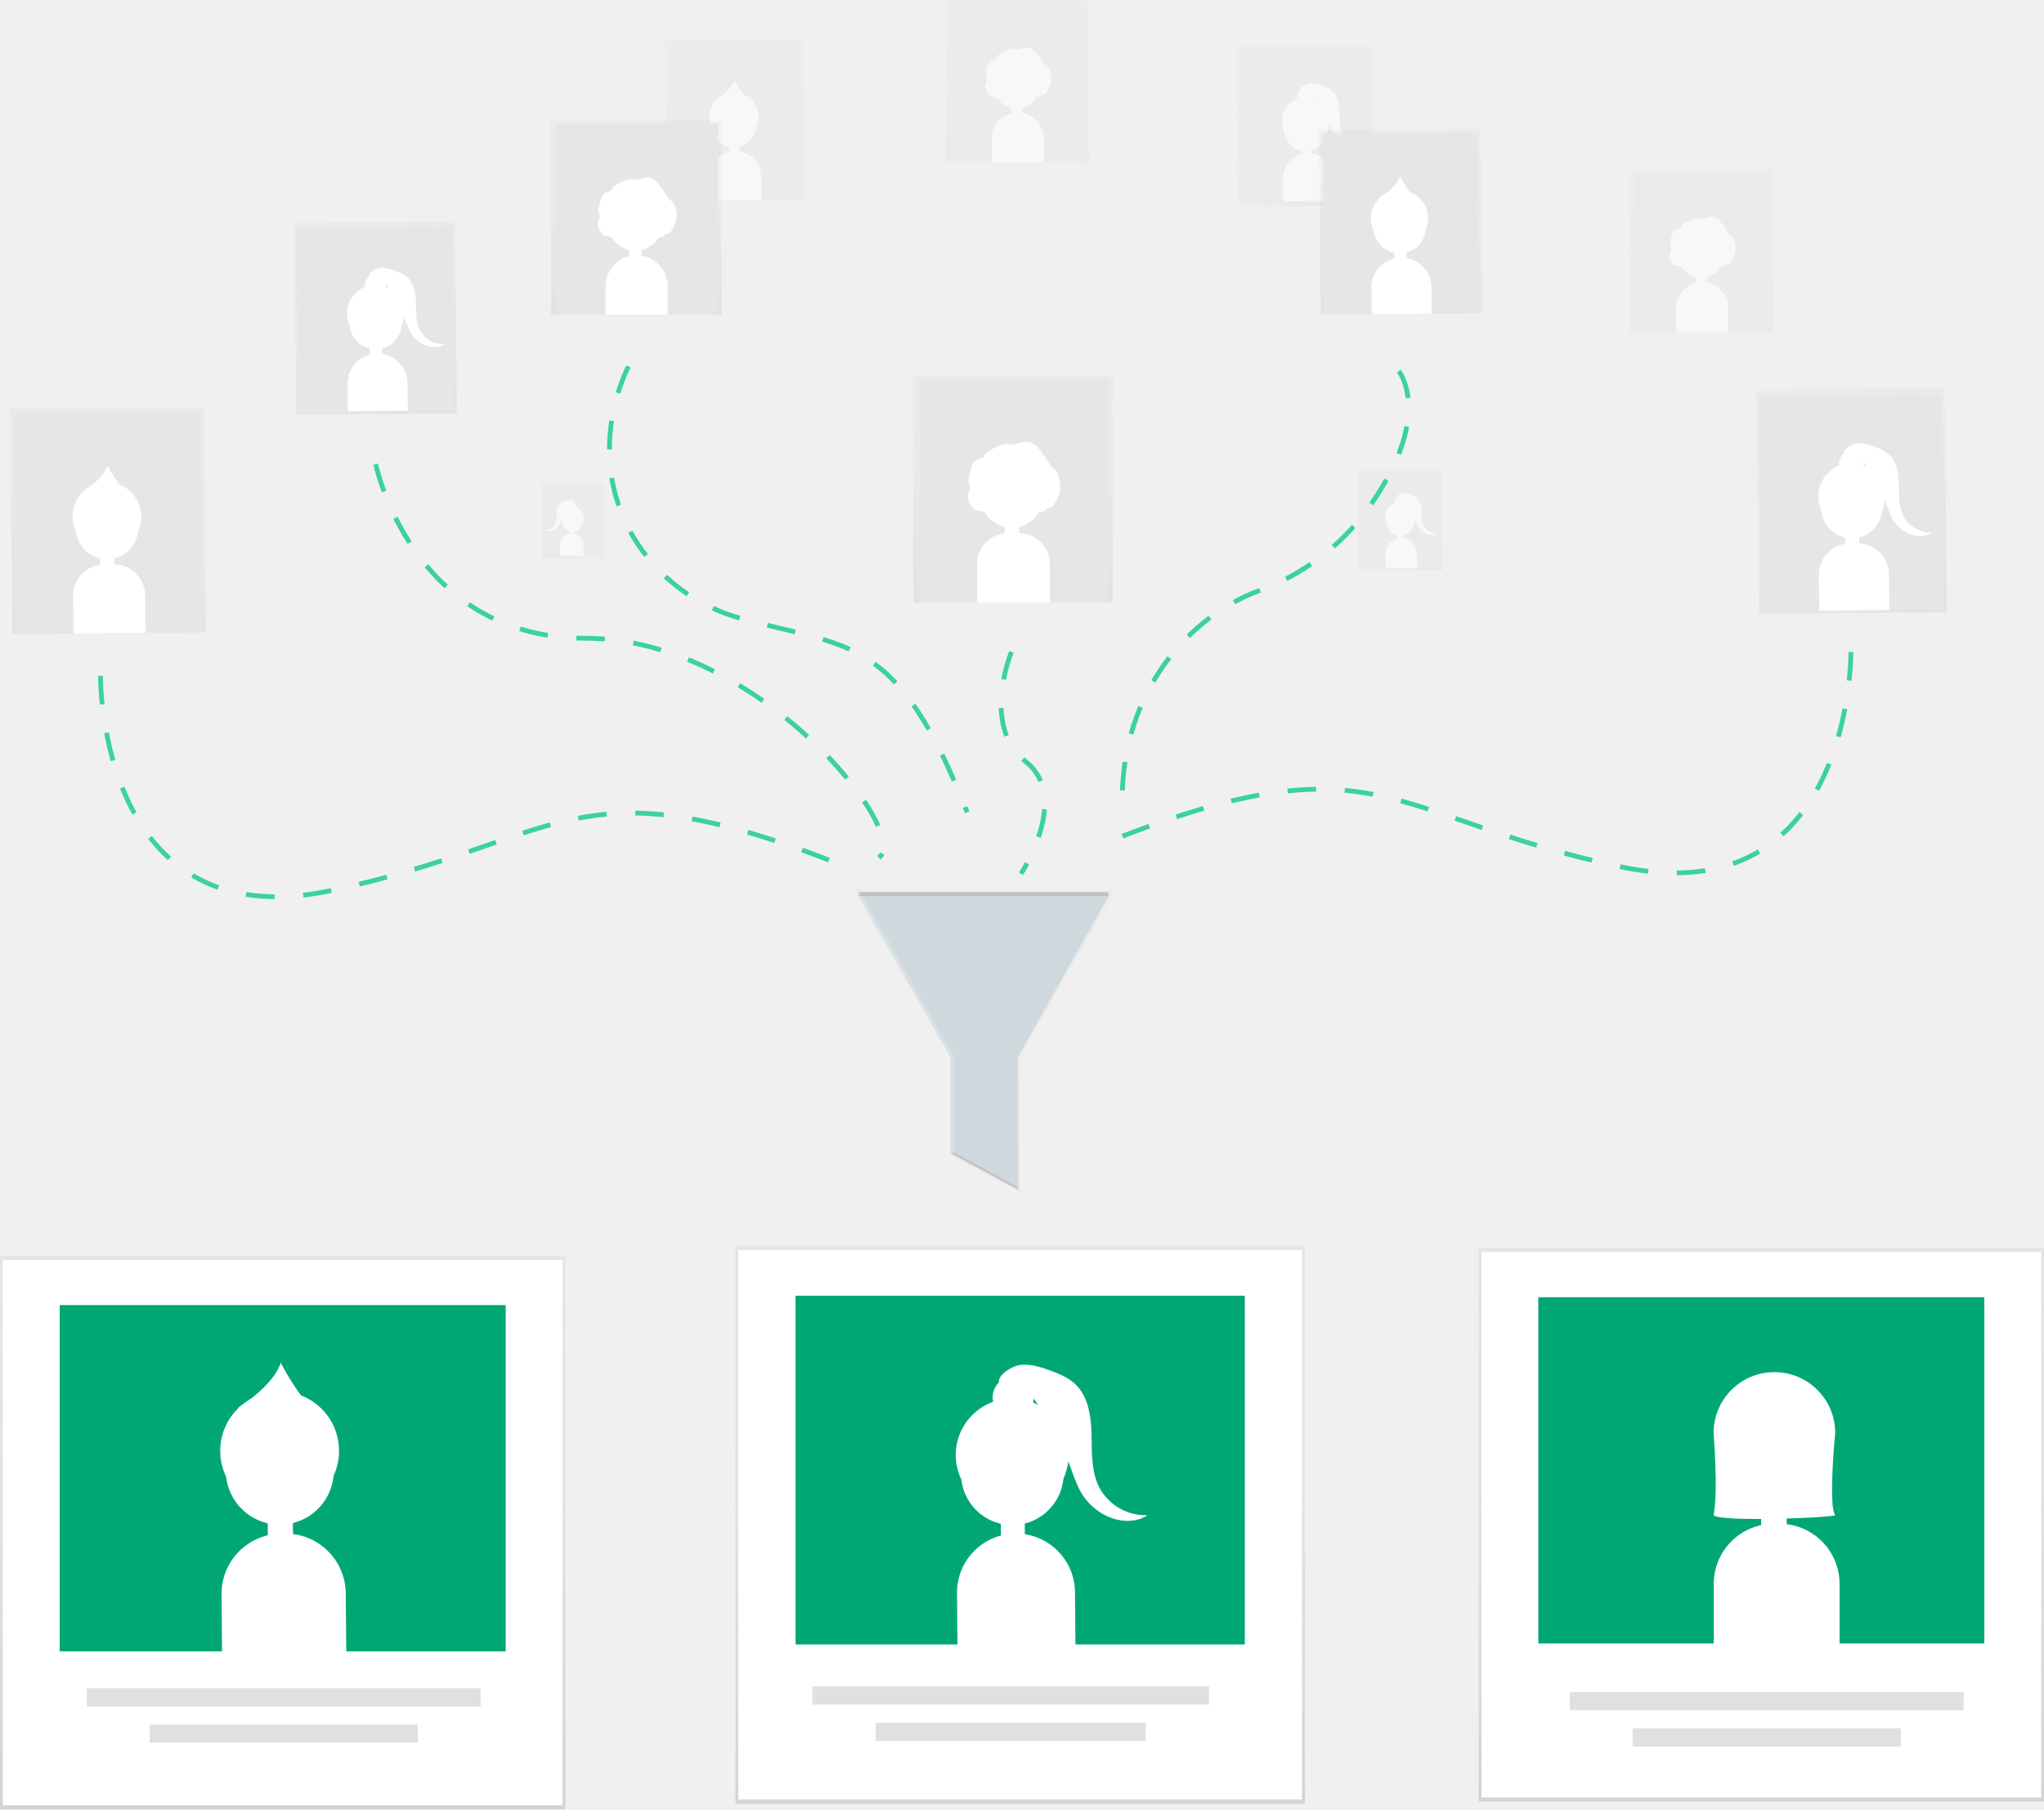
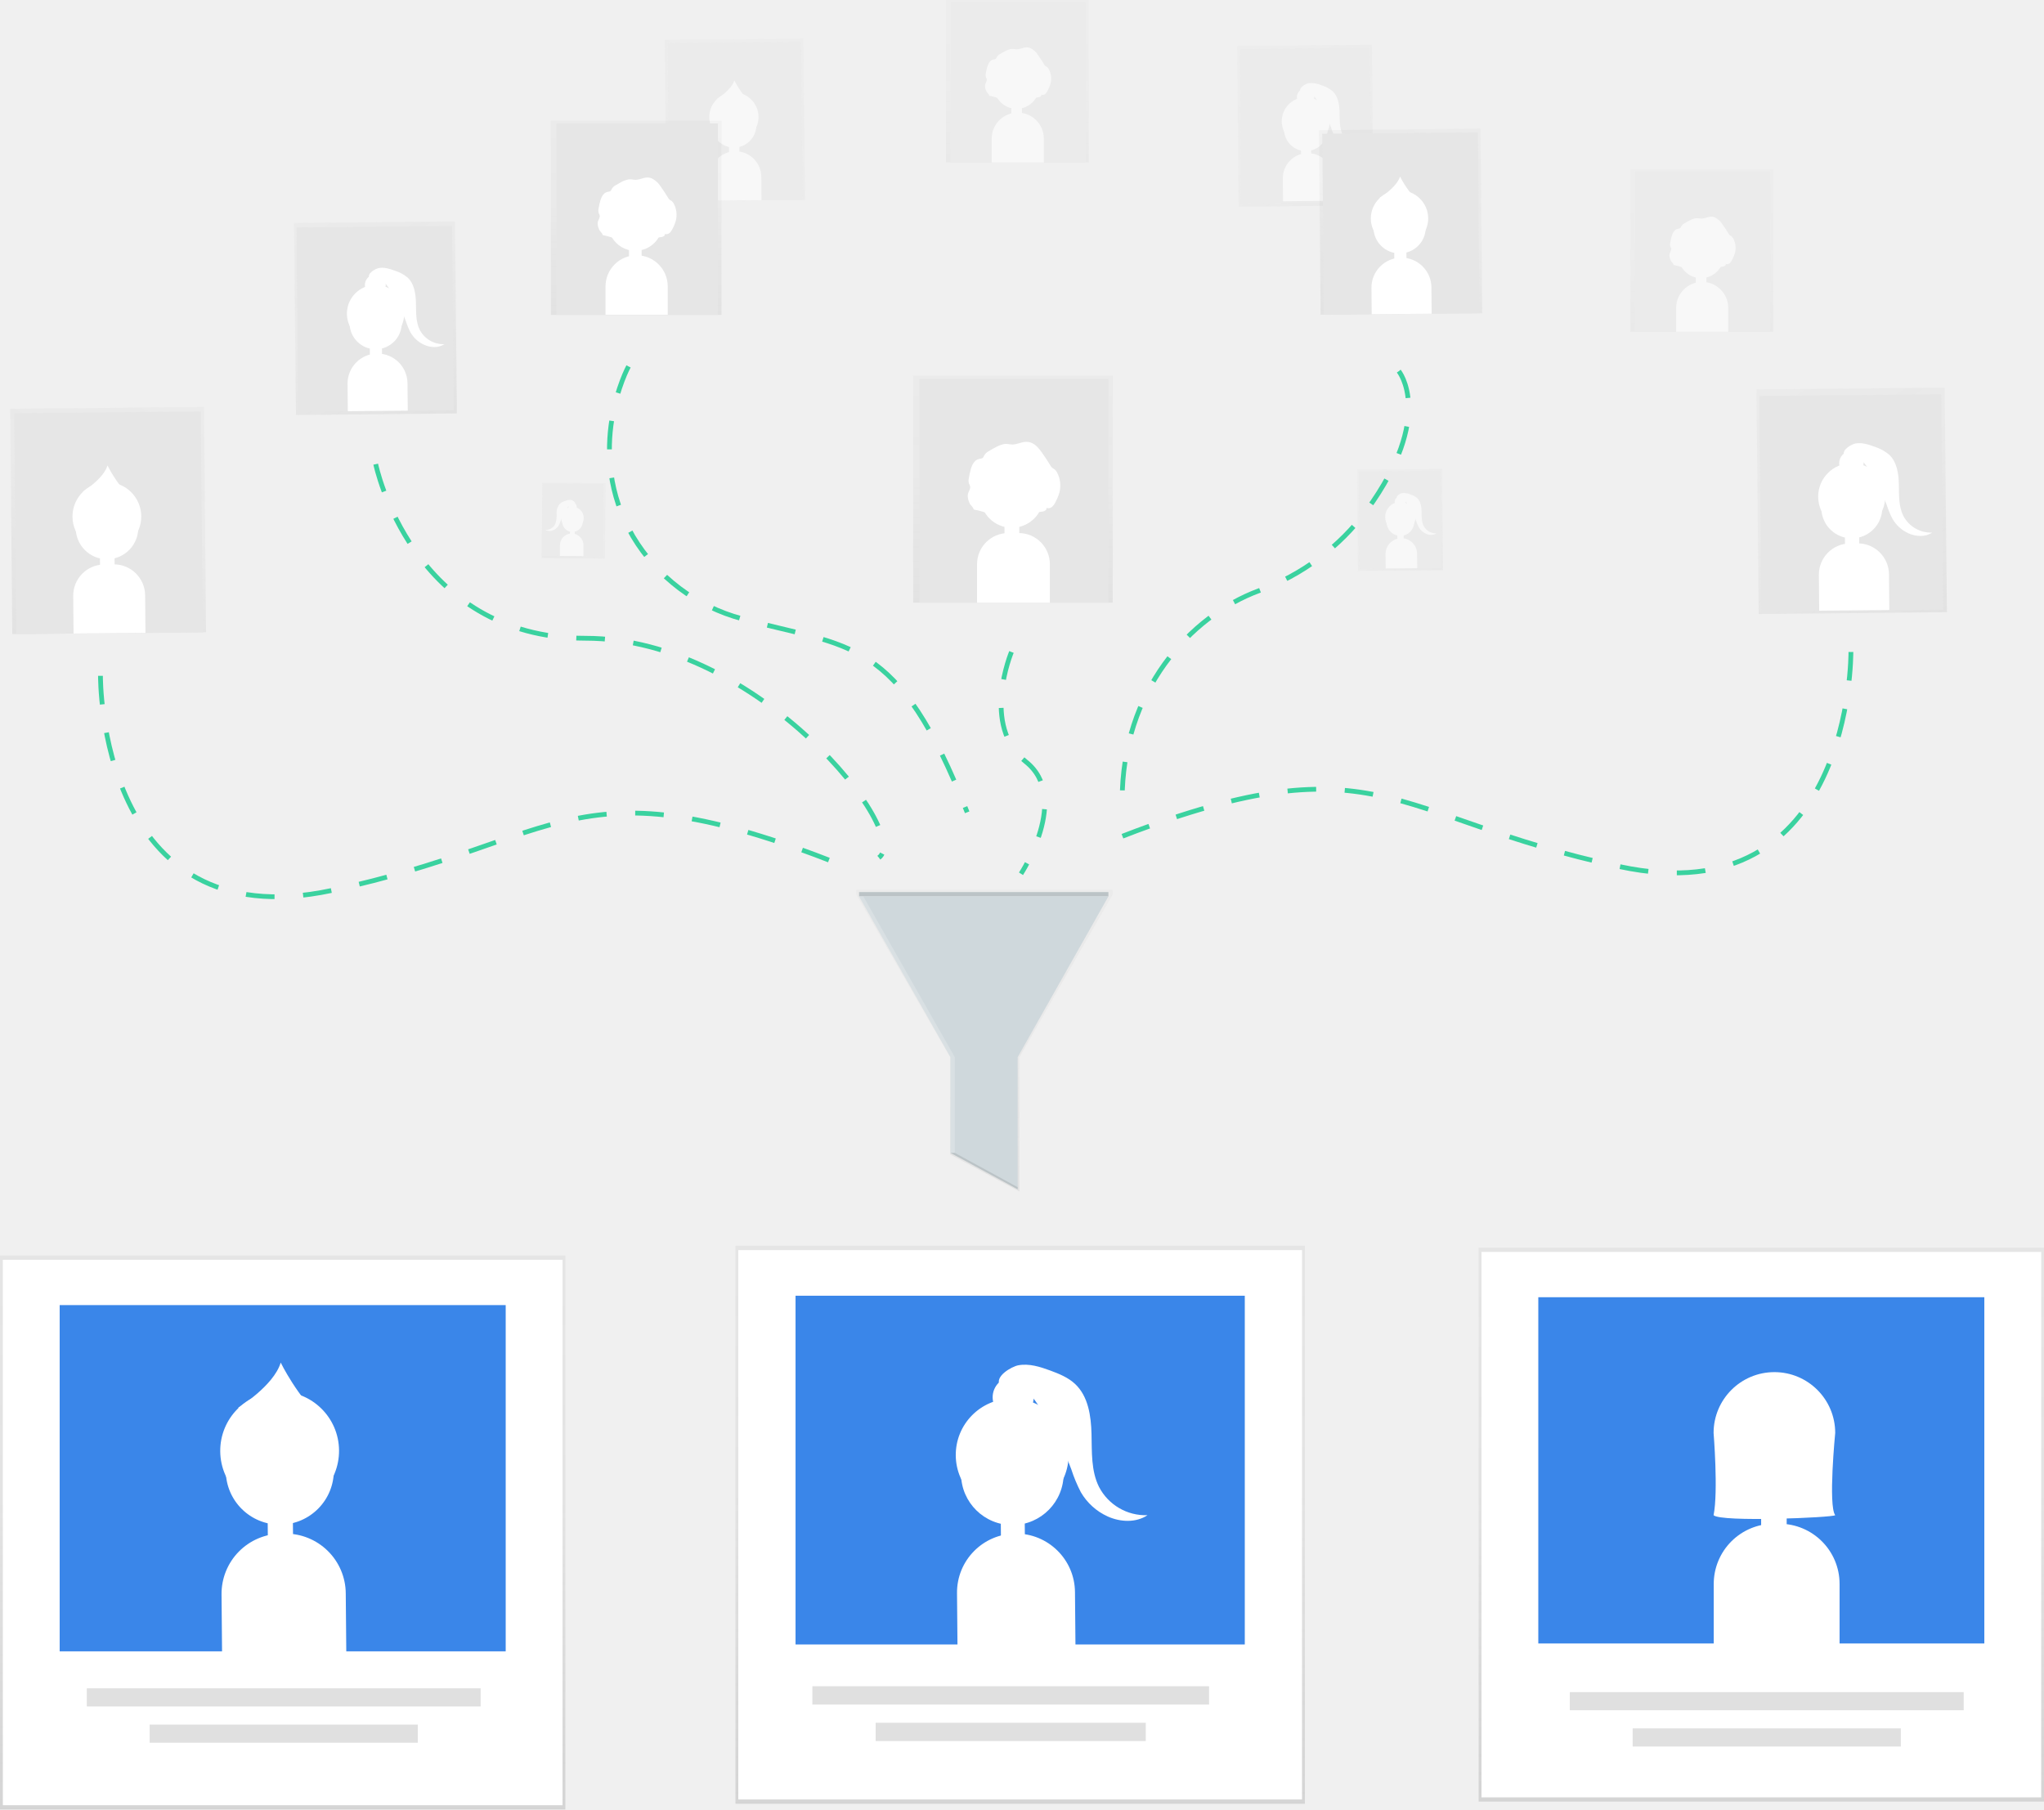
<svg xmlns="http://www.w3.org/2000/svg" xmlns:xlink="http://www.w3.org/1999/xlink" id="d5eeb229-0560-4c73-9e9e-2e1785b57a7c" data-name="Layer 1" width="857.1" height="758.83" viewBox="0 0 857.1 758.83">
  <defs>
    <linearGradient id="647fab05-0b83-421f-b355-94d847994b9c" x1="728.85" y1="502.58" x2="728.85" y2="461.76" gradientTransform="matrix(0.53, -0.85, -0.85, -0.53, 438.3, 1162.14)" gradientUnits="userSpaceOnUse">
      <stop offset="0" stop-color="gray" stop-opacity="0.25" />
      <stop offset="0.54" stop-color="gray" stop-opacity="0.12" />
      <stop offset="1" stop-color="gray" stop-opacity="0.1" />
    </linearGradient>
    <linearGradient id="18266add-5a65-4fc6-a971-26e04d71af92" x1="715.36" y1="501.1" x2="715.36" y2="446.22" gradientTransform="translate(-99.07 262.06) rotate(-31.73)" xlink:href="#647fab05-0b83-421f-b355-94d847994b9c" />
    <linearGradient id="e9e2bb7b-c06b-4014-868f-351e0ca8ebab" x1="769.97" y1="356.2" x2="769.97" y2="269.16" gradientTransform="matrix(0.85, -0.53, 0.53, 0.85, -100.56, 262.41)" xlink:href="#647fab05-0b83-421f-b355-94d847994b9c" />
    <linearGradient id="3ed37a80-7f43-4a53-a0d5-c403389957fa" x1="411.46" y1="100.6" x2="411.46" y2="15.23" gradientTransform="translate(126.45 -98.14) rotate(23.79)" xlink:href="#647fab05-0b83-421f-b355-94d847994b9c" />
    <linearGradient id="80107904-00d9-4877-be8e-08caa3579ade" x1="118.53" y1="758.83" x2="118.53" y2="526.53" gradientTransform="matrix(1, 0, 0, 1, 0, 0)" xlink:href="#647fab05-0b83-421f-b355-94d847994b9c" />
    <linearGradient id="fb7bcafe-566b-4c20-ac54-38b064d3115f" x1="424.76" y1="252.76" x2="424.76" y2="157.57" gradientTransform="matrix(1, 0, 0, 1, 0, 0)" xlink:href="#647fab05-0b83-421f-b355-94d847994b9c" />
    <linearGradient id="8b625892-25db-4160-b55f-486d77087b7d" x1="266.79" y1="132.04" x2="266.79" y2="50.65" gradientTransform="matrix(1, 0, 0, 1, 0, 0)" xlink:href="#647fab05-0b83-421f-b355-94d847994b9c" />
    <linearGradient id="920aecfa-54b5-4c2b-93ff-a4455a83035f" x1="879.08" y1="629.37" x2="879.08" y2="507.77" gradientTransform="translate(-99.12 260.36) rotate(-31.73)" xlink:href="#647fab05-0b83-421f-b355-94d847994b9c" />
    <linearGradient id="ff0a9a5e-e45c-4b07-b4cc-7733561d3616" x1="396.83" y1="225.01" x2="396.83" y2="121.04" gradientTransform="matrix(0.85, -0.53, 0.53, 0.85, -99.84, 265.92)" xlink:href="#647fab05-0b83-421f-b355-94d847994b9c" />
    <linearGradient id="b894e33b-ac47-4a44-9333-a9aaaa82bb12" x1="236.43" y1="375.71" x2="236.43" y2="256.45" gradientTransform="translate(127.97 -95.73) rotate(23.79)" xlink:href="#647fab05-0b83-421f-b355-94d847994b9c" />
    <linearGradient id="421a0547-9346-4a1e-9997-f26fe9047b8e" x1="685.12" y1="40.19" x2="685.12" y2="-61.78" gradientTransform="matrix(0.89, 0.39, -0.39, 0.88, 143.07, -91.73)" xlink:href="#647fab05-0b83-421f-b355-94d847994b9c" />
    <linearGradient id="06731b5d-dbed-4868-bd06-0f960387a52e" x1="412.8" y1="499.65" x2="412.8" y2="373.23" gradientTransform="matrix(1, 0, 0, 1, 0, 0)" xlink:href="#647fab05-0b83-421f-b355-94d847994b9c" />
    <linearGradient id="19cac155-7edc-4646-8110-3a5404b3794a" x1="738.57" y1="755.54" x2="738.57" y2="523.23" gradientTransform="matrix(1, 0, 0, 1, 0, 0)" xlink:href="#647fab05-0b83-421f-b355-94d847994b9c" />
    <linearGradient id="5c907026-92e9-4e9f-a9ea-601c30aeeb56" x1="427.78" y1="756.43" x2="427.78" y2="522.45" gradientTransform="matrix(1, 0, 0, 1, 0, 0)" xlink:href="#647fab05-0b83-421f-b355-94d847994b9c" />
    <linearGradient id="7e326c48-2616-48c7-85a2-bec6e526d5c1" x1="426.61" y1="68.13" x2="426.61" y2="0" gradientTransform="matrix(1, 0, 0, 1, 0, 0)" xlink:href="#647fab05-0b83-421f-b355-94d847994b9c" />
    <linearGradient id="809fb2c4-55c1-495a-9238-84749dfd9959" x1="713.61" y1="139.13" x2="713.61" y2="71" gradientTransform="matrix(1, 0, 0, 1, 0, 0)" xlink:href="#647fab05-0b83-421f-b355-94d847994b9c" />
  </defs>
  <g opacity="0.5">
    <g opacity="0.5">
      <rect x="395.77" y="275.4" width="31.61" height="26.49" transform="matrix(0.01, -1, 1, 0.01, -52.21, 627.02)" fill="url(#647fab05-0b83-421f-b355-94d847994b9c)" />
    </g>
    <rect x="398.74" y="273.47" width="25.6" height="30.32" transform="translate(649.01 510.37) rotate(-179.48)" fill="#e6e6e6" />
    <circle cx="411.47" cy="287.77" r="4.72" transform="translate(-51.44 626.06) rotate(-89.48)" fill="#fff" />
    <circle cx="411.46" cy="289.35" r="4.29" transform="translate(-53.02 627.6) rotate(-89.48)" fill="#fff" />
    <rect x="410.42" y="291.92" width="2" height="3.43" transform="translate(648.74 520.38) rotate(-179.48)" fill="#fff" />
    <path d="M406.22,294.35h9.87a0,0,0,0,1,0,0v4.51a4.93,4.93,0,0,1-4.93,4.93h0a4.93,4.93,0,0,1-4.93-4.93v-4.51A0,0,0,0,1,406.22,294.35Z" transform="translate(648.16 531.24) rotate(-179.48)" fill="#fff" />
    <circle cx="411.52" cy="283.05" r="1.72" transform="translate(-46.68 621.42) rotate(-89.48)" fill="#fff" />
    <path d="M411,280.26a5.13,5.13,0,0,0-2.69.44,6,6,0,0,0-2.08,1.12,5.78,5.78,0,0,0-1.37,4.18,10.38,10.38,0,0,1-.63,4.43,4.39,4.39,0,0,1-4.06,2.37,3.5,3.5,0,0,0,3.33.11,5,5,0,0,0,2.25-2,12.3,12.3,0,0,0,.8-1.92,24.87,24.87,0,0,1,2.88-5.53,3.55,3.55,0,0,1,.64-.75,2.42,2.42,0,0,1,1.23-.49c.37,0,1,.12,1.22-.24C413,281.19,411.49,280.37,411,280.26Z" transform="translate(-171.45 -70.58)" fill="#fff" />
  </g>
  <g opacity="0.5">
    <g opacity="0.5">
      <rect x="740.67" y="267.4" width="35.62" height="42.5" transform="translate(-174.01 -63.75) rotate(-0.52)" fill="url(#18266add-5a65-4fc6-a971-26e04d71af92)" />
    </g>
    <rect x="741.32" y="268.24" width="34.43" height="40.77" transform="translate(-174.01 -63.75) rotate(-0.52)" fill="#e6e6e6" />
    <circle cx="758.62" cy="287.47" r="6.35" transform="translate(-174 -63.75) rotate(-0.52)" fill="#fff" />
    <circle cx="758.64" cy="289.59" r="5.77" transform="translate(-174.02 -63.75) rotate(-0.52)" fill="#fff" />
    <rect x="757.34" y="293.05" width="2.69" height="4.62" transform="translate(-174.07 -63.75) rotate(-0.52)" fill="#fff" />
    <path d="M759,296.32h0a6.64,6.64,0,0,1,6.64,6.64V309a0,0,0,0,1,0,0H752.41a0,0,0,0,1,0,0V303a6.64,6.64,0,0,1,6.64-6.64Z" transform="translate(-174.14 -63.75) rotate(-0.52)" fill="#fff" />
    <circle cx="758.56" cy="281.13" r="2.31" transform="translate(-173.95 -63.75) rotate(-0.52)" fill="#fff" />
    <path d="M759.31,277.37a6.9,6.9,0,0,1,3.61.59,8,8,0,0,1,2.79,1.51c1.48,1.38,1.79,3.59,1.84,5.61s-.06,4.15.84,6a5.9,5.9,0,0,0,5.45,3.18,4.71,4.71,0,0,1-4.47.14,6.67,6.67,0,0,1-3-2.73,16.54,16.54,0,0,1-1.08-2.58,33.45,33.45,0,0,0-3.87-7.44,4.77,4.77,0,0,0-.86-1,3.25,3.25,0,0,0-1.65-.66c-.49-.07-1.33.16-1.64-.32C756.61,278.61,758.59,277.51,759.31,277.37Z" transform="translate(-171.45 -70.58)" fill="#fff" />
  </g>
  <g opacity="0.5">
    <g opacity="0.5">
      <rect x="690.52" y="89.66" width="56.49" height="67.4" transform="translate(-172.53 -64.12) rotate(-0.52)" fill="url(#e9e2bb7b-c06b-4014-868f-351e0ca8ebab)" />
    </g>
    <rect x="691.55" y="91" width="54.6" height="64.66" transform="translate(-172.53 -64.12) rotate(-0.52)" fill="#e6e6e6" />
    <circle cx="718.98" cy="121.5" r="10.07" transform="translate(-172.51 -64.12) rotate(-0.52)" fill="#fff" />
    <circle cx="719.01" cy="124.85" r="9.15" transform="translate(-172.54 -64.12) rotate(-0.52)" fill="#fff" />
    <rect x="716.96" y="130.34" width="4.27" height="7.32" transform="translate(-172.62 -64.12) rotate(-0.52)" fill="#fff" />
    <path d="M719.66,135.53h0A10.52,10.52,0,0,1,730.18,146v9.61a0,0,0,0,1,0,0h-21a0,0,0,0,1,0,0V146A10.52,10.52,0,0,1,719.66,135.53Z" transform="matrix(1, -0.01, 0.01, 1, -172.73, -64.11)" fill="#fff" />
    <circle cx="718.89" cy="111.43" r="3.66" transform="translate(-172.42 -64.12) rotate(-0.52)" fill="#fff" />
    <path d="M720.09,105.48a10.94,10.94,0,0,1,5.73.94,12.73,12.73,0,0,1,4.43,2.4c2.34,2.2,2.84,5.69,2.92,8.9s-.1,6.58,1.33,9.45a9.36,9.36,0,0,0,8.65,5,7.47,7.47,0,0,1-7.09.22,10.59,10.59,0,0,1-4.8-4.33,26.23,26.23,0,0,1-1.71-4.08,53,53,0,0,0-6.14-11.8,7.56,7.56,0,0,0-1.36-1.6,5.16,5.16,0,0,0-2.62-1c-.78-.11-2.12.26-2.61-.51C715.8,107.45,718.94,105.7,720.09,105.48Z" transform="translate(-171.45 -70.58)" fill="#fff" />
  </g>
  <g opacity="0.5">
    <g opacity="0.5">
      <rect x="450.51" y="87" width="58.16" height="67.65" transform="translate(-172.53 -66.2) rotate(-0.52)" fill="url(#3ed37a80-7f43-4a53-a0d5-c403389957fa)" />
    </g>
    <rect x="451.69" y="88.33" width="56" height="66.32" transform="translate(-172.54 -66.2) rotate(-0.52)" fill="#e6e6e6" />
    <circle cx="479.2" cy="119.62" r="10.32" transform="translate(-172.52 -66.2) rotate(-0.52)" fill="#fff" />
    <circle cx="479.23" cy="123.06" r="9.38" transform="translate(-172.55 -66.2) rotate(-0.52)" fill="#fff" />
    <rect x="477.13" y="128.69" width="4.38" height="7.51" transform="translate(-172.64 -66.2) rotate(-0.52)" fill="#fff" />
    <path d="M479.9,134h0a10.79,10.79,0,0,1,10.79,10.79v9.85a0,0,0,0,1,0,0H469.11a0,0,0,0,1,0,0V144.8A10.79,10.79,0,0,1,479.9,134Z" transform="translate(-172.75 -66.2) rotate(-0.52)" fill="#fff" />
    <path d="M471.94,112.18s6.22-3.81,7.44-7.89a37.68,37.68,0,0,0,7.29,9.94Z" transform="translate(-171.45 -70.58)" fill="#fff" />
  </g>
  <rect y="526.53" width="237.07" height="232.3" fill="url(#80107904-00d9-4877-be8e-08caa3579ade)" />
  <rect x="1.19" y="528.31" width="234.69" height="228.73" fill="#fff" />
-   <rect x="25.02" y="547.31" width="187.03" height="145.2" fill="#00a775" />
+   <rect x="25.02" y="547.31" width="187.03" height="145.2" fill="#3a86e9" />
  <rect x="36.4" y="708.02" width="165.15" height="7.61" fill="#e0e0e0" />
  <rect x="62.75" y="723.23" width="112.45" height="7.61" fill="#e0e0e0" />
  <g opacity="0.5">
    <rect x="382.92" y="157.57" width="83.67" height="95.18" fill="url(#fb7bcafe-566b-4c20-ac54-38b064d3115f)" />
  </g>
  <rect x="385.57" y="158.9" width="79.25" height="93.86" fill="#e6e6e6" />
  <circle cx="424.31" cy="203.17" r="14.61" fill="#fff" />
  <circle cx="424.31" cy="208.04" r="13.28" fill="#fff" />
  <rect x="421.21" y="216.01" width="6.2" height="10.63" fill="#fff" />
  <path d="M422.78,223.54h4.38a13.08,13.08,0,0,1,13.08,13.08v16.14a0,0,0,0,1,0,0H409.7a0,0,0,0,1,0,0V236.62a13.08,13.08,0,0,1,13.08-13.08Z" fill="#fff" />
  <path d="M588.9,258.17q-1.41.74-2.76,1.57a4.79,4.79,0,0,0-2,1.83,3.48,3.48,0,0,1-.46.89c-.42.46-1.12.45-1.72.59-2,.46-3,2.61-3.49,4.55a32.41,32.41,0,0,0-.76,3.5,4.38,4.38,0,0,0,.07,2.31c.13.32.32.6.42.93.36,1.2-.66,2.34-.91,3.56a6,6,0,0,0,.55,3.25,3.89,3.89,0,0,0,.43.92,6.24,6.24,0,0,0,.54.61,5.17,5.17,0,0,1,1,1.59A34.22,34.22,0,0,1,586,286c3.25,1.27,6.47,3.06,10,2.9a9.16,9.16,0,0,0,2.77-.57c1.74-.65,3.26-1.83,5-2.4a43.84,43.84,0,0,1,5-.84c.79-.16,1.77-.76,1.47-1.51a2.33,2.33,0,0,0,2.38-.47,6.36,6.36,0,0,0,1.47-2.08,19.25,19.25,0,0,0,1.65-4.12,11.66,11.66,0,0,0-1.05-8.22,3.68,3.68,0,0,0-1-1.28c-.32-.23-.7-.37-1-.62a3.7,3.7,0,0,1-.77-1q-1.66-2.73-3.51-5.33c-1.22-1.72-2.61-3.48-4.58-4.23-2.92-1.11-5.05.66-7.83.77-1.24,0-2.28-.45-3.59-.19A13.08,13.08,0,0,0,588.9,258.17Z" transform="translate(-171.45 -70.58)" fill="#fff" />
  <g opacity="0.5">
    <rect x="231.01" y="50.65" width="71.54" height="81.39" fill="url(#8b625892-25db-4160-b55f-486d77087b7d)" />
  </g>
  <rect x="233.28" y="51.79" width="67.76" height="80.25" fill="#e6e6e6" />
  <circle cx="266.4" cy="89.64" r="12.49" fill="#fff" />
  <circle cx="266.4" cy="93.81" r="11.36" fill="#fff" />
  <rect x="263.75" y="100.62" width="5.3" height="9.08" fill="#fff" />
  <path d="M267,107.05h0A13.06,13.06,0,0,1,280,120.11V132a0,0,0,0,1,0,0H253.91a0,0,0,0,1,0,0V120.11A13.06,13.06,0,0,1,267,107.05Z" fill="#fff" />
  <path d="M432,146.9q-1.2.63-2.36,1.35a4.1,4.1,0,0,0-1.67,1.56,3,3,0,0,1-.39.76c-.36.39-1,.38-1.47.5-1.67.39-2.53,2.23-3,3.89a27.71,27.71,0,0,0-.65,3,3.74,3.74,0,0,0,.06,2c.11.27.27.52.36.79.31,1-.56,2-.78,3a5.16,5.16,0,0,0,.47,2.78,3.33,3.33,0,0,0,.37.79,5.33,5.33,0,0,0,.46.52,4.42,4.42,0,0,1,.85,1.36,29.26,29.26,0,0,1,5.28,1.5c2.78,1.08,5.53,2.62,8.51,2.48a7.83,7.83,0,0,0,2.37-.49c1.49-.56,2.79-1.56,4.3-2a37.49,37.49,0,0,1,4.25-.72c.68-.13,1.51-.65,1.26-1.29a2,2,0,0,0,2-.4,5.44,5.44,0,0,0,1.25-1.78,16.46,16.46,0,0,0,1.41-3.52,10,10,0,0,0-.9-7,3.14,3.14,0,0,0-.87-1.1c-.27-.2-.6-.32-.86-.53a3.17,3.17,0,0,1-.66-.85q-1.42-2.33-3-4.55a9.28,9.28,0,0,0-3.92-3.61c-2.5-1-4.32.57-6.69.66-1.06,0-1.95-.39-3.07-.16A11.18,11.18,0,0,0,432,146.9Z" transform="translate(-171.45 -70.58)" fill="#fff" />
  <g opacity="0.5">
    <rect x="908.12" y="234.47" width="78.92" height="94.17" transform="matrix(1, -0.01, 0.01, 1, -173.94, -62.06)" fill="url(#920aecfa-54b5-4c2b-93ff-a4455a83035f)" />
  </g>
  <rect x="909.56" y="236.34" width="76.28" height="90.34" transform="translate(-173.94 -62.05) rotate(-0.52)" fill="#e6e6e6" />
  <circle cx="947.89" cy="278.95" r="14.06" transform="translate(-173.92 -62.05) rotate(-0.52)" fill="#fff" />
  <circle cx="947.93" cy="283.64" r="12.78" transform="translate(-173.96 -62.05) rotate(-0.52)" fill="#fff" />
  <rect x="945.06" y="291.31" width="5.97" height="10.23" transform="translate(-174.08 -62.05) rotate(-0.52)" fill="#fff" />
  <path d="M947.21,298.55h3.24a13.08,13.08,0,0,1,13.08,13.08v15a0,0,0,0,1,0,0h-29.4a0,0,0,0,1,0,0v-15a13.08,13.08,0,0,1,13.08-13.08Z" transform="translate(-174.22 -62.04) rotate(-0.52)" fill="#fff" />
  <circle cx="947.76" cy="264.89" r="5.11" transform="translate(-173.79 -62.05) rotate(-0.52)" fill="#fff" />
  <path d="M949.43,256.58c2.69-.51,5.44.36,8,1.31a17.79,17.79,0,0,1,6.18,3.35c3.27,3.07,4,8,4.08,12.44s-.14,9.19,1.86,13.2a13.08,13.08,0,0,0,12.09,7.05c-2.87,1.92-6.76,1.73-9.91.31a14.79,14.79,0,0,1-6.7-6.06,36.65,36.65,0,0,1-2.39-5.71A74.11,74.11,0,0,0,954.07,266a10.57,10.57,0,0,0-1.9-2.23,7.21,7.21,0,0,0-3.66-1.46c-1.09-.15-3,.36-3.64-.72C943.44,259.33,947.83,256.88,949.43,256.58Z" transform="translate(-171.45 -70.58)" fill="#fff" />
  <g opacity="0.5">
    <rect x="294.93" y="164.1" width="67.48" height="80.52" transform="matrix(1, -0.01, 0.01, 1, -173.27, -67.62)" fill="url(#ff0a9a5e-e45c-4b07-b4cc-7733561d3616)" />
  </g>
  <rect x="296.15" y="165.7" width="65.22" height="77.24" transform="translate(-173.27 -67.62) rotate(-0.52)" fill="#e6e6e6" />
  <circle cx="328.92" cy="202.13" r="12.02" transform="translate(-173.25 -67.62) rotate(-0.52)" fill="#fff" />
  <circle cx="328.96" cy="206.14" r="10.93" transform="translate(-173.29 -67.62) rotate(-0.52)" fill="#fff" />
  <rect x="326.51" y="212.69" width="5.1" height="8.74" transform="translate(-173.39 -67.62) rotate(-0.52)" fill="#fff" />
  <path d="M329.73,218.88h0a12.57,12.57,0,0,1,12.57,12.57v11.48a0,0,0,0,1,0,0H317.16a0,0,0,0,1,0,0V231.45a12.57,12.57,0,0,1,12.57-12.57Z" transform="translate(-173.51 -67.61) rotate(-0.52)" fill="#fff" />
  <circle cx="328.81" cy="190.11" r="4.37" transform="translate(-173.14 -67.62) rotate(-0.52)" fill="#fff" />
  <path d="M330.24,183c2.3-.44,4.65.31,6.85,1.12a15.21,15.21,0,0,1,5.29,2.86c2.8,2.62,3.4,6.8,3.49,10.64s-.12,7.86,1.59,11.29a11.18,11.18,0,0,0,10.33,6c-2.45,1.64-5.78,1.48-8.47.27a12.65,12.65,0,0,1-5.73-5.18,31.33,31.33,0,0,1-2-4.88,63.36,63.36,0,0,0-7.34-14.1,9,9,0,0,0-1.62-1.91,6.16,6.16,0,0,0-3.13-1.25c-.93-.13-2.53.31-3.11-.62C325.12,185.35,328.88,183.26,330.24,183Z" transform="translate(-171.45 -70.58)" fill="#fff" />
  <g opacity="0.5">
    <rect x="176.19" y="241.61" width="81.25" height="94.51" transform="translate(-174.08 -68.59) rotate(-0.52)" fill="url(#b894e33b-ac47-4a44-9333-a9aaaa82bb12)" />
  </g>
  <rect x="177.85" y="243.47" width="78.23" height="92.65" transform="translate(-174.09 -68.59) rotate(-0.52)" fill="#e6e6e6" />
  <circle cx="216.28" cy="287.18" r="14.42" transform="translate(-174.06 -68.6) rotate(-0.52)" fill="#fff" />
  <circle cx="216.33" cy="291.98" r="13.11" transform="translate(-174.11 -68.6) rotate(-0.52)" fill="#fff" />
  <rect x="213.39" y="299.85" width="6.12" height="10.49" transform="translate(-174.23 -68.6) rotate(-0.52)" fill="#fff" />
  <path d="M215.26,307.27h4a13.08,13.08,0,0,1,13.08,13.08v15.76a0,0,0,0,1,0,0H202.18a0,0,0,0,1,0,0V320.36a13.08,13.08,0,0,1,13.08-13.08Z" transform="translate(-174.38 -68.59) rotate(-0.52)" fill="#fff" />
  <path d="M206.14,276.78s8.69-5.32,10.39-11c0,0,4,8.27,10.18,13.89Z" transform="translate(-171.45 -70.58)" fill="#fff" />
  <circle cx="288.75" cy="679" r="24.91" transform="translate(-177.64 -67.92) rotate(-0.52)" fill="#fff" />
  <circle cx="288.82" cy="687.3" r="22.65" transform="translate(-177.71 -67.92) rotate(-0.52)" fill="#fff" />
  <rect x="283.75" y="700.89" width="10.57" height="18.12" transform="translate(-177.92 -67.92) rotate(-0.52)" fill="#fff" />
  <path d="M289.63,713.71h1.59A25.25,25.25,0,0,1,316.47,739v24.58a0,0,0,0,1,0,0H264.38a0,0,0,0,1,0,0V739A25.25,25.25,0,0,1,289.63,713.71Z" transform="translate(-178.18 -67.9) rotate(-0.52)" fill="#fff" />
  <path d="M271.22,661s15-9.2,17.94-19c0,0,6.92,14.28,17.58,24Z" transform="translate(-171.45 -70.58)" fill="#fff" />
  <g opacity="0.5">
    <rect x="724.88" y="124.81" width="67.76" height="77.41" transform="translate(-172.91 -63.65) rotate(-0.52)" fill="url(#421a0547-9346-4a1e-9997-f26fe9047b8e)" />
  </g>
  <rect x="726.26" y="126.34" width="65.24" height="75.88" transform="translate(-172.92 -63.65) rotate(-0.52)" fill="#e6e6e6" />
  <ellipse cx="758.31" cy="162.14" rx="12.03" ry="11.81" transform="translate(-172.9 -63.65) rotate(-0.52)" fill="#fff" />
  <ellipse cx="758.35" cy="166.07" rx="10.93" ry="10.74" transform="translate(-172.93 -63.65) rotate(-0.52)" fill="#fff" />
  <rect x="755.9" y="172.52" width="5.1" height="8.59" transform="matrix(1, -0.01, 0.01, 1, -173.03, -63.65)" fill="#fff" />
  <path d="M759.12,178.6h0a12.57,12.57,0,0,1,12.57,12.57v11.05a0,0,0,0,1,0,0H746.54a0,0,0,0,1,0,0V191.17A12.57,12.57,0,0,1,759.12,178.6Z" transform="translate(-173.16 -63.65) rotate(-0.52)" fill="#fff" />
  <path d="M749.85,153.62s7.25-4.36,8.66-9A43.1,43.1,0,0,0,767,156Z" transform="translate(-171.45 -70.58)" fill="#fff" />
  <g opacity="0.5">
    <polygon points="359.03 373.23 359.03 375.05 398.47 443.43 398.47 484.15 427.44 499.65 427.44 498.74 427.44 443.43 466.58 375.05 466.58 373.23 359.03 373.23" fill="url(#06731b5d-dbed-4868-bd06-0f960387a52e)" />
  </g>
  <rect x="360.23" y="374.12" width="104.55" height="1.8" fill="#cfd8dc" />
  <rect x="360.23" y="374.12" width="104.55" height="1.8" opacity="0.1" />
  <polygon points="360.23 375.92 398.57 443.33 398.57 483.47 426.74 497.85 426.74 443.33 464.78 375.92 360.23 375.92" fill="#cfd8dc" />
  <polygon points="400.37 483.47 400.37 443.33 362.02 375.92 360.23 375.92 398.57 443.33 398.57 483.47 400.37 483.47" fill="#fff" opacity="0.2" />
  <polygon points="398.57 483.47 426.74 498.75 426.74 497.85 400.37 483.47 398.57 483.47" fill="#cfd8dc" />
  <polygon points="398.57 483.47 426.74 498.75 426.74 497.85 400.37 483.47 398.57 483.47" opacity="0.1" />
  <rect x="620.03" y="523.23" width="237.07" height="232.3" fill="url(#19cac155-7edc-4646-8110-3a5404b3794a)" />
  <rect x="621.23" y="525.02" width="234.69" height="228.73" fill="#fff" />
-   <rect x="645.05" y="544.01" width="187.03" height="145.2" fill="#00a775" />
+   <rect x="645.05" y="544.01" width="187.03" height="145.2" fill="#3a86e9" />
  <rect x="658.27" y="709.61" width="165.15" height="7.61" fill="#e0e0e0" />
  <rect x="684.62" y="724.82" width="112.45" height="7.61" fill="#e0e0e0" />
  <rect x="308.39" y="522.45" width="238.78" height="233.98" fill="url(#5c907026-92e9-4e9f-a9ea-601c30aeeb56)" />
  <rect x="309.59" y="524.25" width="236.38" height="230.38" fill="#fff" />
-   <rect x="333.59" y="543.38" width="188.38" height="146.25" fill="#00a775" />
+   <rect x="333.59" y="543.38" width="188.38" height="146.25" fill="#3a86e9" />
  <rect x="340.65" y="707.15" width="166.34" height="7.66" fill="#e0e0e0" />
  <rect x="367.18" y="722.47" width="113.27" height="7.66" fill="#e0e0e0" />
  <path d="M213.58,354s-1,111,97,90,101-55,213-11" transform="translate(-171.45 -70.58)" fill="none" stroke="#3ad29f" stroke-miterlimit="10" stroke-width="2" stroke-dasharray="12" />
  <path d="M947.58,344s1,111-97,90-101-55-213-11" transform="translate(-171.45 -70.58)" fill="none" stroke="#3ad29f" stroke-miterlimit="10" stroke-width="2" stroke-dasharray="12" />
  <path d="M595.58,344s-13,31,6,46-2,47-2,47" transform="translate(-171.45 -70.58)" fill="none" stroke="#3ad29f" stroke-miterlimit="10" stroke-width="2" stroke-dasharray="12" />
  <path d="M329,265.24s15,73,88,73,137,82,123,92" transform="translate(-171.45 -70.58)" fill="none" stroke="#3ad29f" stroke-miterlimit="10" stroke-width="2" stroke-dasharray="12" />
  <path d="M435,224.24s-19.22,35.35,1.91,71.37a76,76,0,0,0,45.67,34.44c45.31,12.42,65.15,6.65,94.43,81.18" transform="translate(-171.45 -70.58)" fill="none" stroke="#3ad29f" stroke-miterlimit="10" stroke-width="2" stroke-dasharray="12" />
  <path d="M758,226.24s15.35,18.69-13.37,58.24a97.73,97.73,0,0,1-45.32,33.84c-29,10.77-57.31,41.92-57.31,87.92" transform="translate(-171.45 -70.58)" fill="none" stroke="#3ad29f" stroke-miterlimit="10" stroke-width="2" stroke-dasharray="12" />
  <g opacity="0.5">
    <g opacity="0.5">
      <rect x="396.67" width="59.89" height="68.13" fill="url(#7e326c48-2616-48c7-85a2-bec6e526d5c1)" />
    </g>
    <rect x="398.57" y="0.95" width="56.72" height="67.18" fill="#e6e6e6" />
    <circle cx="426.29" cy="32.64" r="10.46" fill="#fff" />
    <circle cx="426.29" cy="36.13" r="9.51" fill="#fff" />
    <rect x="424.08" y="41.83" width="4.44" height="7.61" fill="#fff" />
    <path d="M426.77,47.22h0A10.93,10.93,0,0,1,437.7,58.15v10a0,0,0,0,1,0,0H415.84a0,0,0,0,1,0,0v-10A10.93,10.93,0,0,1,426.77,47.22Z" fill="#fff" />
    <path d="M592.84,92.07q-1,.53-2,1.13a3.43,3.43,0,0,0-1.4,1.31,2.49,2.49,0,0,1-.33.64c-.3.33-.8.32-1.23.42-1.4.33-2.12,1.87-2.5,3.25a23.2,23.2,0,0,0-.55,2.51,3.13,3.13,0,0,0,.05,1.65c.09.23.23.43.3.66.26.86-.47,1.67-.65,2.55a4.32,4.32,0,0,0,.39,2.33,2.78,2.78,0,0,0,.31.66,4.46,4.46,0,0,0,.39.43,3.7,3.7,0,0,1,.71,1.13,24.49,24.49,0,0,1,4.42,1.26c2.33.91,4.63,2.19,7.13,2.07a6.56,6.56,0,0,0,2-.41c1.25-.47,2.33-1.31,3.6-1.71a31.38,31.38,0,0,1,3.56-.6c.57-.11,1.27-.54,1.05-1.08a1.67,1.67,0,0,0,1.71-.33,4.55,4.55,0,0,0,1-1.49A13.78,13.78,0,0,0,612,105.5a8.34,8.34,0,0,0-.75-5.89,2.63,2.63,0,0,0-.73-.92c-.23-.17-.5-.27-.72-.45a2.65,2.65,0,0,1-.55-.72q-1.19-2-2.51-3.81a7.76,7.76,0,0,0-3.28-3c-2.09-.8-3.62.47-5.6.55a14.28,14.28,0,0,0-2.57-.14A9.36,9.36,0,0,0,592.84,92.07Z" transform="translate(-171.45 -70.58)" fill="#fff" />
  </g>
  <g opacity="0.5">
    <g opacity="0.5">
      <rect x="683.67" y="71" width="59.89" height="68.13" fill="url(#809fb2c4-55c1-495a-9238-84749dfd9959)" />
    </g>
    <rect x="685.57" y="71.95" width="56.72" height="67.18" fill="#e6e6e6" />
    <circle cx="713.29" cy="103.64" r="10.46" fill="#fff" />
    <circle cx="713.29" cy="107.13" r="9.51" fill="#fff" />
    <rect x="711.08" y="112.83" width="4.44" height="7.61" fill="#fff" />
    <path d="M713.77,118.22h0a10.93,10.93,0,0,1,10.93,10.93v10a0,0,0,0,1,0,0H702.84a0,0,0,0,1,0,0v-10a10.93,10.93,0,0,1,10.93-10.93Z" fill="#fff" />
    <path d="M879.84,163.07q-1,.53-2,1.13a3.43,3.43,0,0,0-1.4,1.31,2.49,2.49,0,0,1-.33.64c-.3.33-.8.32-1.23.42-1.4.33-2.12,1.87-2.5,3.25a23.2,23.2,0,0,0-.55,2.51,3.13,3.13,0,0,0,.05,1.65c.09.23.23.43.3.66.26.86-.47,1.67-.65,2.55a4.32,4.32,0,0,0,.39,2.33,2.78,2.78,0,0,0,.31.66,4.46,4.46,0,0,0,.39.43,3.7,3.7,0,0,1,.71,1.13,24.49,24.49,0,0,1,4.42,1.26c2.33.91,4.63,2.19,7.13,2.07a6.56,6.56,0,0,0,2-.41c1.25-.47,2.33-1.31,3.6-1.71a31.38,31.38,0,0,1,3.56-.6c.57-.11,1.27-.54,1.05-1.08a1.67,1.67,0,0,0,1.71-.33,4.55,4.55,0,0,0,1-1.49A13.78,13.78,0,0,0,899,176.5a8.34,8.34,0,0,0-.75-5.89,2.63,2.63,0,0,0-.73-.92c-.23-.17-.5-.27-.72-.45a2.65,2.65,0,0,1-.55-.72q-1.19-2-2.51-3.81a7.76,7.76,0,0,0-3.28-3c-2.09-.8-3.62.47-5.6.55a14.28,14.28,0,0,0-2.57-.14A9.36,9.36,0,0,0,879.84,163.07Z" transform="translate(-171.45 -70.58)" fill="#fff" />
  </g>
  <circle cx="595.82" cy="680.79" r="23.66" transform="translate(-177.54 -65.2) rotate(-0.52)" fill="#fff" />
  <circle cx="595.89" cy="688.68" r="21.51" transform="translate(-177.62 -65.2) rotate(-0.52)" fill="#fff" />
  <rect x="591.06" y="701.58" width="10.04" height="17.21" transform="translate(-177.81 -65.2) rotate(-0.52)" fill="#fff" />
  <path d="M597.4,713.76h0a24.74,24.74,0,0,1,24.74,24.74v22.58a0,0,0,0,1,0,0H572.67a0,0,0,0,1,0,0V738.5A24.74,24.74,0,0,1,597.4,713.76Z" transform="translate(-178.05 -65.18) rotate(-0.52)" fill="#fff" />
  <circle cx="595.6" cy="657.13" r="8.6" transform="matrix(1, -0.01, 0.01, 1, -177.33, -65.2)" fill="#fff" />
  <path d="M598.41,643.14c4.53-.86,9.15.61,13.47,2.2,3.73,1.38,7.51,2.92,10.4,5.64,5.5,5.16,6.68,13.39,6.87,20.93s-.23,15.46,3.14,22.22A22,22,0,0,0,652.62,706c-4.83,3.23-11.38,2.91-16.68.53a24.88,24.88,0,0,1-11.27-10.19,61.66,61.66,0,0,1-4-9.6A124.69,124.69,0,0,0,606.22,659a17.78,17.78,0,0,0-3.2-3.76,12.13,12.13,0,0,0-6.16-2.46c-1.84-.25-5,.61-6.12-1.21C588.34,647.77,595.73,643.65,598.41,643.14Z" transform="translate(-171.45 -70.58)" fill="#fff" />
  <circle cx="743.84" cy="612.28" r="22.94" fill="#fff" />
  <rect x="738.49" y="626.05" width="10.71" height="18.35" fill="#fff" />
  <path d="M743.86,639h2.27a25.25,25.25,0,0,1,25.25,25.25v25.22a0,0,0,0,1,0,0H718.61a0,0,0,0,1,0,0V664.3A25.25,25.25,0,0,1,743.86,639Z" fill="#fff" />
  <path d="M941,706c-1,1-48,3-51,0,2-10,0-34.5,0-34.5a25.5,25.5,0,0,1,25.5-25.5h0A25.5,25.5,0,0,1,941,671.5S938,702,941,706Z" transform="translate(-171.45 -70.58)" fill="#fff" />
</svg>
